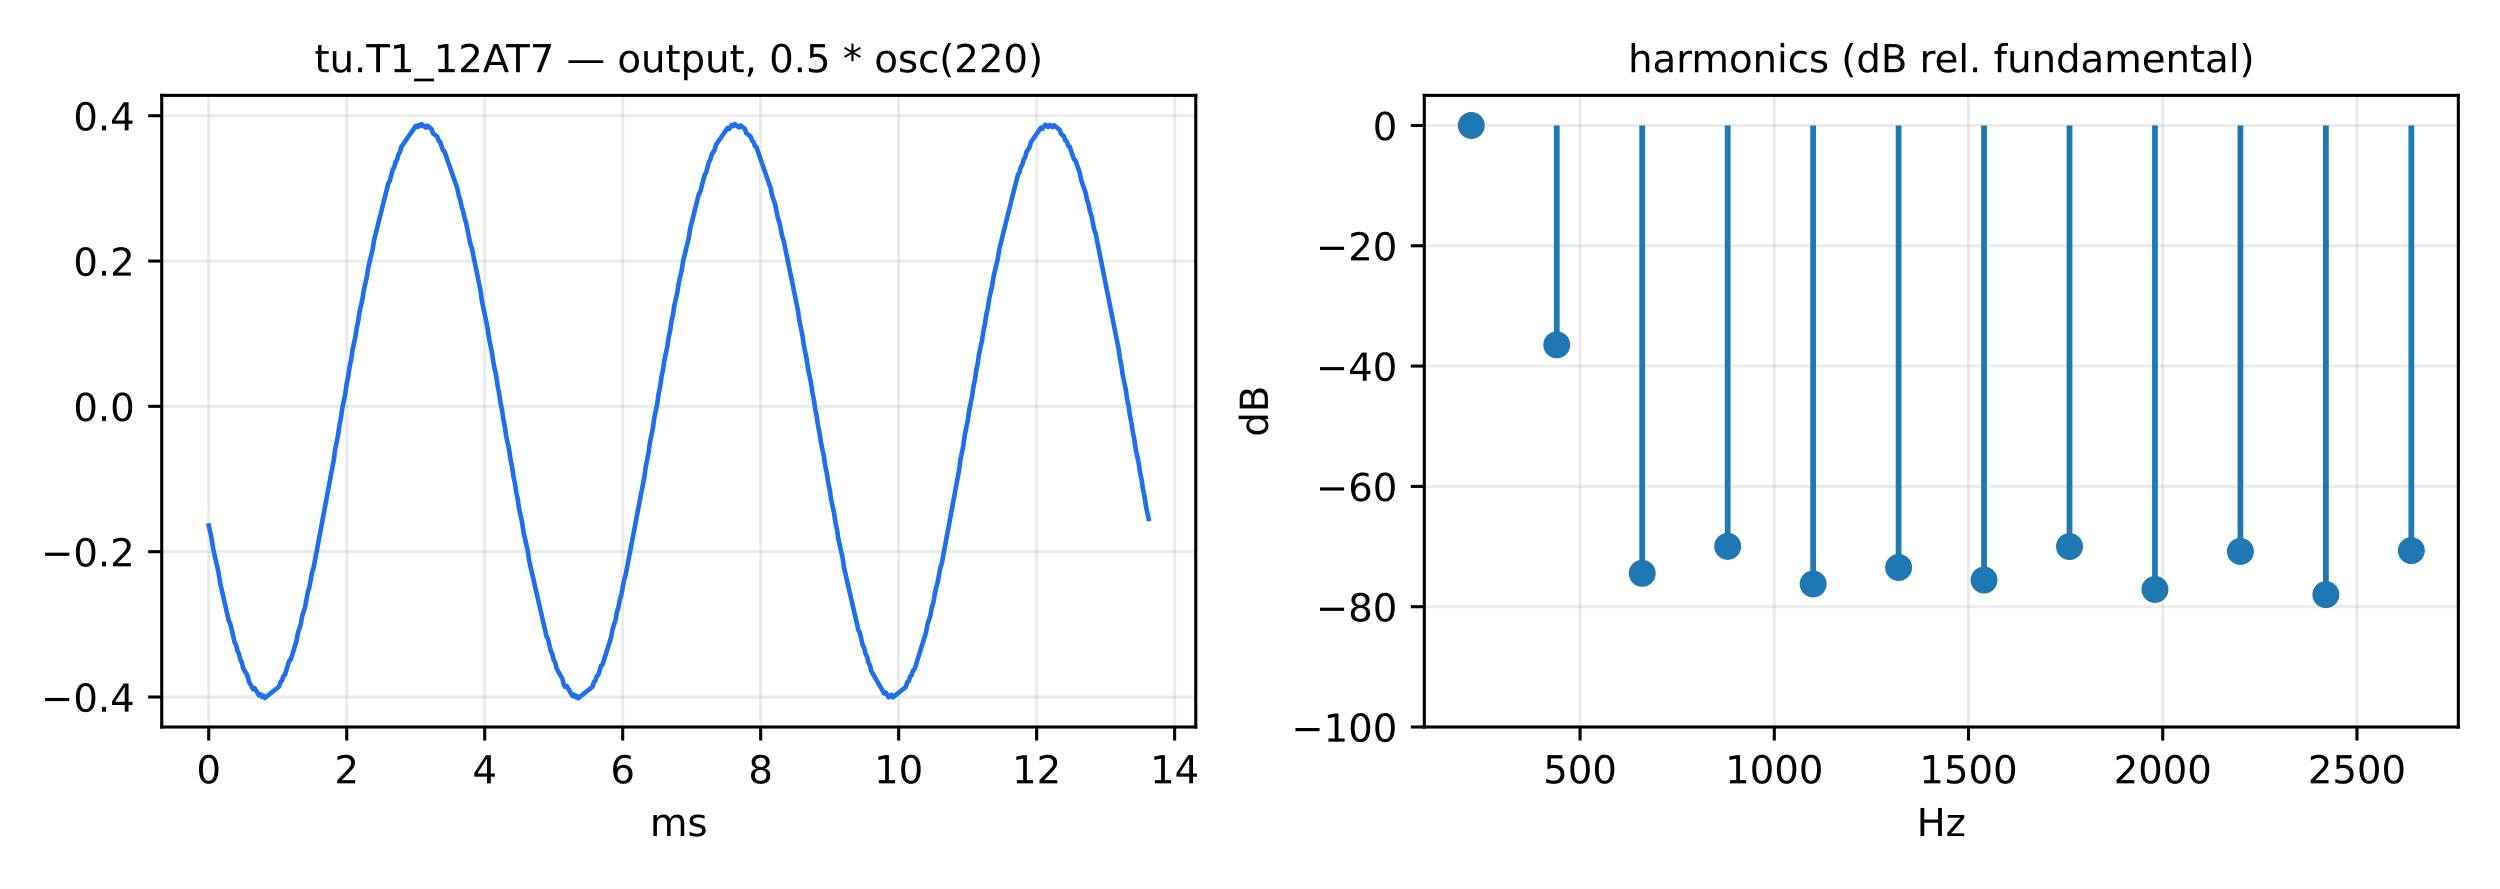
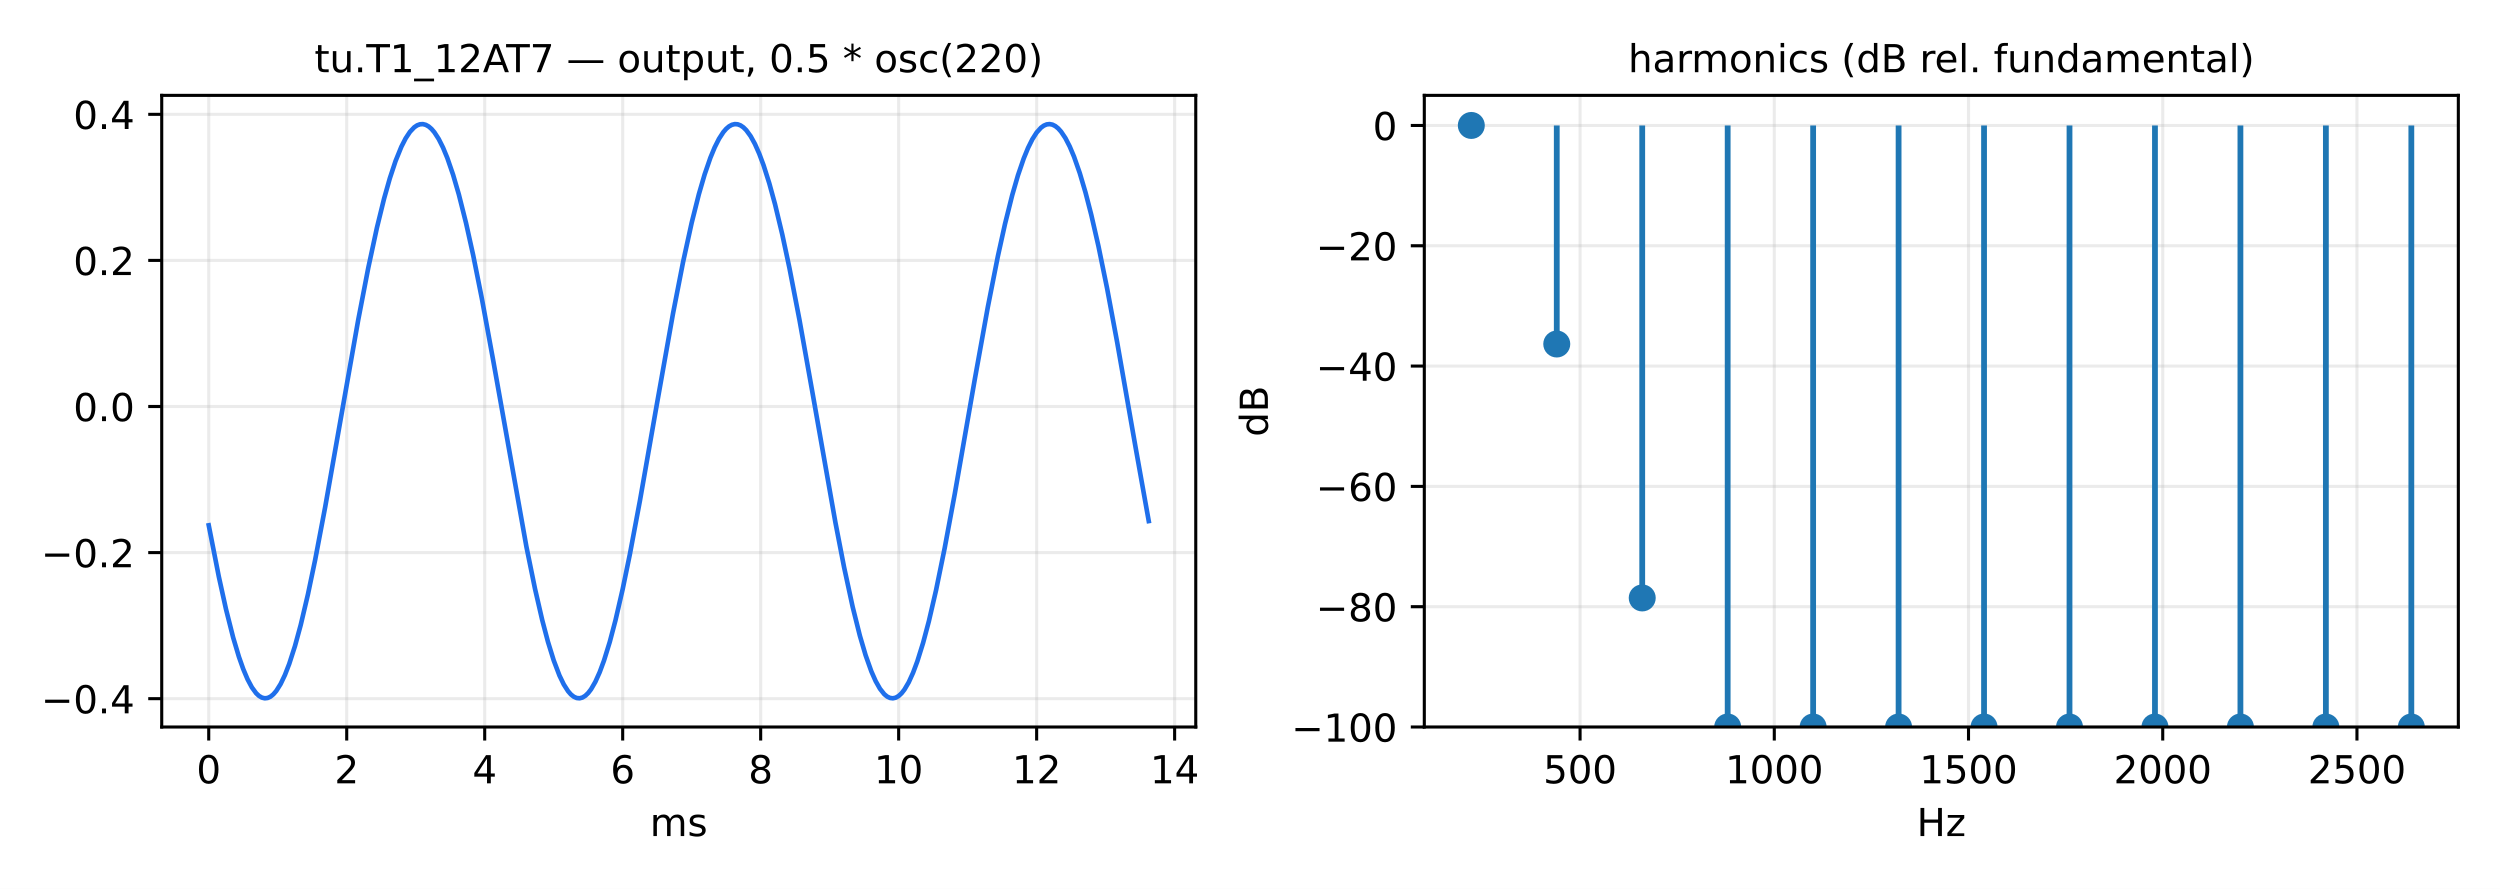
<svg xmlns="http://www.w3.org/2000/svg" xmlns:xlink="http://www.w3.org/1999/xlink" width="648pt" height="230.4pt" viewBox="0 0 648 230.4" version="1.1">
  <defs>
    <style type="text/css">*{stroke-linejoin: round; stroke-linecap: butt}</style>
  </defs>
  <g id="figure_1">
    <g id="patch_1">
      <path d="M 0 230.4  L 648 230.4  L 648 0  L 0 0  z " style="fill: #ffffff" />
    </g>
    <g id="axes_1">
      <g id="patch_2">
        <path d="M 41.92 188.44  L 309.94 188.44  L 309.94 24.72  L 41.92 24.72  z " style="fill: #ffffff" />
      </g>
      <g id="matplotlib.axis_1">
        <g id="xtick_1">
          <g id="line2d_1">
-             <path d="M 54.103 188.44  L 54.103 24.72  " clip-path="url(#pa145e3876e)" style="fill: none; stroke: #b0b0b0; stroke-opacity: 0.25; stroke-width: 0.8; stroke-linecap: square" />
+             <path d="M 54.103 188.44  L 54.103 24.72  " clip-path="url(#pf0aeb22d5b)" style="fill: none; stroke: #b0b0b0; stroke-opacity: 0.25; stroke-width: 0.8; stroke-linecap: square" />
          </g>
          <g id="line2d_2">
            <defs>
-               <path id="me85419a684" d="M 0 0  L 0 3.5  " style="stroke: #000000; stroke-width: 0.8" />
+               <path id="m7be37e1cc3" d="M 0 0  L 0 3.5  " style="stroke: #000000; stroke-width: 0.8" />
            </defs>
            <g>
-               <use xlink:href="#me85419a684" x="54.103" y="188.44" style="stroke: #000000; stroke-width: 0.8" />
+               <use xlink:href="#m7be37e1cc3" x="54.103" y="188.44" style="stroke: #000000; stroke-width: 0.8" />
            </g>
          </g>
          <g id="text_1">
            <text style="font: 10px 'DejaVu Sans', 'Bitstream Vera Sans', 'Computer Modern Sans Serif', 'Lucida Grande', 'Verdana', 'Geneva', 'Lucid', 'Arial', 'Helvetica', 'Avant Garde', sans-serif; text-anchor: middle" x="54.103" y="203.038" transform="rotate(-0 54.10273 203.0384)">0</text>
          </g>
        </g>
        <g id="xtick_2">
          <g id="line2d_3">
-             <path d="M 89.869 188.44  L 89.869 24.72  " clip-path="url(#pa145e3876e)" style="fill: none; stroke: #b0b0b0; stroke-opacity: 0.25; stroke-width: 0.8; stroke-linecap: square" />
+             <path d="M 89.869 188.44  L 89.869 24.72  " clip-path="url(#pf0aeb22d5b)" style="fill: none; stroke: #b0b0b0; stroke-opacity: 0.25; stroke-width: 0.8; stroke-linecap: square" />
          </g>
          <g id="line2d_4">
            <g>
-               <use xlink:href="#me85419a684" x="89.869" y="188.44" style="stroke: #000000; stroke-width: 0.8" />
+               <use xlink:href="#m7be37e1cc3" x="89.869" y="188.44" style="stroke: #000000; stroke-width: 0.8" />
            </g>
          </g>
          <g id="text_2">
            <text style="font: 10px 'DejaVu Sans', 'Bitstream Vera Sans', 'Computer Modern Sans Serif', 'Lucida Grande', 'Verdana', 'Geneva', 'Lucid', 'Arial', 'Helvetica', 'Avant Garde', sans-serif; text-anchor: middle" x="89.869" y="203.038" transform="rotate(-0 89.86853 203.0384)">2</text>
          </g>
        </g>
        <g id="xtick_3">
          <g id="line2d_5">
-             <path d="M 125.634 188.44  L 125.634 24.72  " clip-path="url(#pa145e3876e)" style="fill: none; stroke: #b0b0b0; stroke-opacity: 0.25; stroke-width: 0.8; stroke-linecap: square" />
+             <path d="M 125.634 188.44  L 125.634 24.72  " clip-path="url(#pf0aeb22d5b)" style="fill: none; stroke: #b0b0b0; stroke-opacity: 0.25; stroke-width: 0.8; stroke-linecap: square" />
          </g>
          <g id="line2d_6">
            <g>
-               <use xlink:href="#me85419a684" x="125.634" y="188.44" style="stroke: #000000; stroke-width: 0.8" />
+               <use xlink:href="#m7be37e1cc3" x="125.634" y="188.44" style="stroke: #000000; stroke-width: 0.8" />
            </g>
          </g>
          <g id="text_3">
            <text style="font: 10px 'DejaVu Sans', 'Bitstream Vera Sans', 'Computer Modern Sans Serif', 'Lucida Grande', 'Verdana', 'Geneva', 'Lucid', 'Arial', 'Helvetica', 'Avant Garde', sans-serif; text-anchor: middle" x="125.634" y="203.038" transform="rotate(-0 125.6343 203.0384)">4</text>
          </g>
        </g>
        <g id="xtick_4">
          <g id="line2d_7">
-             <path d="M 161.4 188.44  L 161.4 24.72  " clip-path="url(#pa145e3876e)" style="fill: none; stroke: #b0b0b0; stroke-opacity: 0.25; stroke-width: 0.8; stroke-linecap: square" />
+             <path d="M 161.4 188.44  L 161.4 24.72  " clip-path="url(#pf0aeb22d5b)" style="fill: none; stroke: #b0b0b0; stroke-opacity: 0.25; stroke-width: 0.8; stroke-linecap: square" />
          </g>
          <g id="line2d_8">
            <g>
-               <use xlink:href="#me85419a684" x="161.4" y="188.44" style="stroke: #000000; stroke-width: 0.8" />
+               <use xlink:href="#m7be37e1cc3" x="161.4" y="188.44" style="stroke: #000000; stroke-width: 0.8" />
            </g>
          </g>
          <g id="text_4">
            <text style="font: 10px 'DejaVu Sans', 'Bitstream Vera Sans', 'Computer Modern Sans Serif', 'Lucida Grande', 'Verdana', 'Geneva', 'Lucid', 'Arial', 'Helvetica', 'Avant Garde', sans-serif; text-anchor: middle" x="161.4" y="203.038" transform="rotate(-0 161.4001 203.0384)">6</text>
          </g>
        </g>
        <g id="xtick_5">
          <g id="line2d_9">
-             <path d="M 197.166 188.44  L 197.166 24.72  " clip-path="url(#pa145e3876e)" style="fill: none; stroke: #b0b0b0; stroke-opacity: 0.25; stroke-width: 0.8; stroke-linecap: square" />
+             <path d="M 197.166 188.44  L 197.166 24.72  " clip-path="url(#pf0aeb22d5b)" style="fill: none; stroke: #b0b0b0; stroke-opacity: 0.25; stroke-width: 0.8; stroke-linecap: square" />
          </g>
          <g id="line2d_10">
            <g>
-               <use xlink:href="#me85419a684" x="197.166" y="188.44" style="stroke: #000000; stroke-width: 0.8" />
+               <use xlink:href="#m7be37e1cc3" x="197.166" y="188.44" style="stroke: #000000; stroke-width: 0.8" />
            </g>
          </g>
          <g id="text_5">
            <text style="font: 10px 'DejaVu Sans', 'Bitstream Vera Sans', 'Computer Modern Sans Serif', 'Lucida Grande', 'Verdana', 'Geneva', 'Lucid', 'Arial', 'Helvetica', 'Avant Garde', sans-serif; text-anchor: middle" x="197.166" y="203.038" transform="rotate(-0 197.1659 203.0384)">8</text>
          </g>
        </g>
        <g id="xtick_6">
          <g id="line2d_11">
-             <path d="M 232.932 188.44  L 232.932 24.72  " clip-path="url(#pa145e3876e)" style="fill: none; stroke: #b0b0b0; stroke-opacity: 0.25; stroke-width: 0.8; stroke-linecap: square" />
+             <path d="M 232.932 188.44  L 232.932 24.72  " clip-path="url(#pf0aeb22d5b)" style="fill: none; stroke: #b0b0b0; stroke-opacity: 0.25; stroke-width: 0.8; stroke-linecap: square" />
          </g>
          <g id="line2d_12">
            <g>
-               <use xlink:href="#me85419a684" x="232.932" y="188.44" style="stroke: #000000; stroke-width: 0.8" />
+               <use xlink:href="#m7be37e1cc3" x="232.932" y="188.44" style="stroke: #000000; stroke-width: 0.8" />
            </g>
          </g>
          <g id="text_6">
            <text style="font: 10px 'DejaVu Sans', 'Bitstream Vera Sans', 'Computer Modern Sans Serif', 'Lucida Grande', 'Verdana', 'Geneva', 'Lucid', 'Arial', 'Helvetica', 'Avant Garde', sans-serif; text-anchor: middle" x="232.932" y="203.038" transform="rotate(-0 232.9318 203.0384)">10</text>
          </g>
        </g>
        <g id="xtick_7">
          <g id="line2d_13">
-             <path d="M 268.698 188.44  L 268.698 24.72  " clip-path="url(#pa145e3876e)" style="fill: none; stroke: #b0b0b0; stroke-opacity: 0.25; stroke-width: 0.8; stroke-linecap: square" />
+             <path d="M 268.698 188.44  L 268.698 24.72  " clip-path="url(#pf0aeb22d5b)" style="fill: none; stroke: #b0b0b0; stroke-opacity: 0.25; stroke-width: 0.8; stroke-linecap: square" />
          </g>
          <g id="line2d_14">
            <g>
-               <use xlink:href="#me85419a684" x="268.698" y="188.44" style="stroke: #000000; stroke-width: 0.8" />
+               <use xlink:href="#m7be37e1cc3" x="268.698" y="188.44" style="stroke: #000000; stroke-width: 0.8" />
            </g>
          </g>
          <g id="text_7">
            <text style="font: 10px 'DejaVu Sans', 'Bitstream Vera Sans', 'Computer Modern Sans Serif', 'Lucida Grande', 'Verdana', 'Geneva', 'Lucid', 'Arial', 'Helvetica', 'Avant Garde', sans-serif; text-anchor: middle" x="268.698" y="203.038" transform="rotate(-0 268.6976 203.0384)">12</text>
          </g>
        </g>
        <g id="xtick_8">
          <g id="line2d_15">
-             <path d="M 304.463 188.44  L 304.463 24.72  " clip-path="url(#pa145e3876e)" style="fill: none; stroke: #b0b0b0; stroke-opacity: 0.25; stroke-width: 0.8; stroke-linecap: square" />
+             <path d="M 304.463 188.44  L 304.463 24.72  " clip-path="url(#pf0aeb22d5b)" style="fill: none; stroke: #b0b0b0; stroke-opacity: 0.25; stroke-width: 0.8; stroke-linecap: square" />
          </g>
          <g id="line2d_16">
            <g>
-               <use xlink:href="#me85419a684" x="304.463" y="188.44" style="stroke: #000000; stroke-width: 0.8" />
+               <use xlink:href="#m7be37e1cc3" x="304.463" y="188.44" style="stroke: #000000; stroke-width: 0.8" />
            </g>
          </g>
          <g id="text_8">
            <text style="font: 10px 'DejaVu Sans', 'Bitstream Vera Sans', 'Computer Modern Sans Serif', 'Lucida Grande', 'Verdana', 'Geneva', 'Lucid', 'Arial', 'Helvetica', 'Avant Garde', sans-serif; text-anchor: middle" x="304.463" y="203.038" transform="rotate(-0 304.4634 203.0384)">14</text>
          </g>
        </g>
        <g id="text_9">
          <text style="font: 10px 'DejaVu Sans', 'Bitstream Vera Sans', 'Computer Modern Sans Serif', 'Lucida Grande', 'Verdana', 'Geneva', 'Lucid', 'Arial', 'Helvetica', 'Avant Garde', sans-serif; text-anchor: middle" x="175.93" y="216.717" transform="rotate(-0 175.93 216.7166)">ms</text>
        </g>
      </g>
      <g id="matplotlib.axis_2">
        <g id="ytick_1">
          <g id="line2d_17">
-             <path d="M 41.92 180.658  L 309.94 180.658  " clip-path="url(#pa145e3876e)" style="fill: none; stroke: #b0b0b0; stroke-opacity: 0.25; stroke-width: 0.8; stroke-linecap: square" />
+             <path d="M 41.92 181.098  L 309.94 181.098  " clip-path="url(#pf0aeb22d5b)" style="fill: none; stroke: #b0b0b0; stroke-opacity: 0.25; stroke-width: 0.8; stroke-linecap: square" />
          </g>
          <g id="line2d_18">
            <defs>
-               <path id="mff1c5974df" d="M 0 0  L -3.5 0  " style="stroke: #000000; stroke-width: 0.8" />
+               <path id="mfe4cc53c9c" d="M 0 0  L -3.5 0  " style="stroke: #000000; stroke-width: 0.8" />
            </defs>
            <g>
-               <use xlink:href="#mff1c5974df" x="41.92" y="180.658" style="stroke: #000000; stroke-width: 0.8" />
+               <use xlink:href="#mfe4cc53c9c" x="41.92" y="181.098" style="stroke: #000000; stroke-width: 0.8" />
            </g>
          </g>
          <g id="text_10">
-             <text style="font: 10px 'DejaVu Sans', 'Bitstream Vera Sans', 'Computer Modern Sans Serif', 'Lucida Grande', 'Verdana', 'Geneva', 'Lucid', 'Arial', 'Helvetica', 'Avant Garde', sans-serif; text-anchor: end" x="34.92" y="184.457" transform="rotate(-0 34.92 184.4573)">−0.4</text>
+             <text style="font: 10px 'DejaVu Sans', 'Bitstream Vera Sans', 'Computer Modern Sans Serif', 'Lucida Grande', 'Verdana', 'Geneva', 'Lucid', 'Arial', 'Helvetica', 'Avant Garde', sans-serif; text-anchor: end" x="34.92" y="184.897" transform="rotate(-0 34.92 184.897)">−0.4</text>
          </g>
        </g>
        <g id="ytick_2">
          <g id="line2d_19">
-             <path d="M 41.92 142.993  L 309.94 142.993  " clip-path="url(#pa145e3876e)" style="fill: none; stroke: #b0b0b0; stroke-opacity: 0.25; stroke-width: 0.8; stroke-linecap: square" />
+             <path d="M 41.92 143.231  L 309.94 143.231  " clip-path="url(#pf0aeb22d5b)" style="fill: none; stroke: #b0b0b0; stroke-opacity: 0.25; stroke-width: 0.8; stroke-linecap: square" />
          </g>
          <g id="line2d_20">
            <g>
-               <use xlink:href="#mff1c5974df" x="41.92" y="142.993" style="stroke: #000000; stroke-width: 0.8" />
+               <use xlink:href="#mfe4cc53c9c" x="41.92" y="143.231" style="stroke: #000000; stroke-width: 0.8" />
            </g>
          </g>
          <g id="text_11">
-             <text style="font: 10px 'DejaVu Sans', 'Bitstream Vera Sans', 'Computer Modern Sans Serif', 'Lucida Grande', 'Verdana', 'Geneva', 'Lucid', 'Arial', 'Helvetica', 'Avant Garde', sans-serif; text-anchor: end" x="34.92" y="146.792" transform="rotate(-0 34.92 146.792)">−0.2</text>
+             <text style="font: 10px 'DejaVu Sans', 'Bitstream Vera Sans', 'Computer Modern Sans Serif', 'Lucida Grande', 'Verdana', 'Geneva', 'Lucid', 'Arial', 'Helvetica', 'Avant Garde', sans-serif; text-anchor: end" x="34.92" y="147.031" transform="rotate(-0 34.92 147.0307)">−0.2</text>
          </g>
        </g>
        <g id="ytick_3">
          <g id="line2d_21">
-             <path d="M 41.92 105.327  L 309.94 105.327  " clip-path="url(#pa145e3876e)" style="fill: none; stroke: #b0b0b0; stroke-opacity: 0.25; stroke-width: 0.8; stroke-linecap: square" />
+             <path d="M 41.92 105.365  L 309.94 105.365  " clip-path="url(#pf0aeb22d5b)" style="fill: none; stroke: #b0b0b0; stroke-opacity: 0.25; stroke-width: 0.8; stroke-linecap: square" />
          </g>
          <g id="line2d_22">
            <g>
-               <use xlink:href="#mff1c5974df" x="41.92" y="105.327" style="stroke: #000000; stroke-width: 0.8" />
+               <use xlink:href="#mfe4cc53c9c" x="41.92" y="105.365" style="stroke: #000000; stroke-width: 0.8" />
            </g>
          </g>
          <g id="text_12">
-             <text style="font: 10px 'DejaVu Sans', 'Bitstream Vera Sans', 'Computer Modern Sans Serif', 'Lucida Grande', 'Verdana', 'Geneva', 'Lucid', 'Arial', 'Helvetica', 'Avant Garde', sans-serif; text-anchor: end" x="34.92" y="109.127" transform="rotate(-0 34.92 109.1267)">0.0</text>
+             <text style="font: 10px 'DejaVu Sans', 'Bitstream Vera Sans', 'Computer Modern Sans Serif', 'Lucida Grande', 'Verdana', 'Geneva', 'Lucid', 'Arial', 'Helvetica', 'Avant Garde', sans-serif; text-anchor: end" x="34.92" y="109.164" transform="rotate(-0 34.92 109.1644)">0.0</text>
          </g>
        </g>
        <g id="ytick_4">
          <g id="line2d_23">
-             <path d="M 41.92 67.662  L 309.94 67.662  " clip-path="url(#pa145e3876e)" style="fill: none; stroke: #b0b0b0; stroke-opacity: 0.25; stroke-width: 0.8; stroke-linecap: square" />
+             <path d="M 41.92 67.499  L 309.94 67.499  " clip-path="url(#pf0aeb22d5b)" style="fill: none; stroke: #b0b0b0; stroke-opacity: 0.25; stroke-width: 0.8; stroke-linecap: square" />
          </g>
          <g id="line2d_24">
            <g>
-               <use xlink:href="#mff1c5974df" x="41.92" y="67.662" style="stroke: #000000; stroke-width: 0.8" />
+               <use xlink:href="#mfe4cc53c9c" x="41.92" y="67.499" style="stroke: #000000; stroke-width: 0.8" />
            </g>
          </g>
          <g id="text_13">
-             <text style="font: 10px 'DejaVu Sans', 'Bitstream Vera Sans', 'Computer Modern Sans Serif', 'Lucida Grande', 'Verdana', 'Geneva', 'Lucid', 'Arial', 'Helvetica', 'Avant Garde', sans-serif; text-anchor: end" x="34.92" y="71.461" transform="rotate(-0 34.92 71.46143)">0.2</text>
+             <text style="font: 10px 'DejaVu Sans', 'Bitstream Vera Sans', 'Computer Modern Sans Serif', 'Lucida Grande', 'Verdana', 'Geneva', 'Lucid', 'Arial', 'Helvetica', 'Avant Garde', sans-serif; text-anchor: end" x="34.92" y="71.298" transform="rotate(-0 34.92 71.29817)">0.2</text>
          </g>
        </g>
        <g id="ytick_5">
          <g id="line2d_25">
-             <path d="M 41.92 29.997  L 309.94 29.997  " clip-path="url(#pa145e3876e)" style="fill: none; stroke: #b0b0b0; stroke-opacity: 0.25; stroke-width: 0.8; stroke-linecap: square" />
+             <path d="M 41.92 29.633  L 309.94 29.633  " clip-path="url(#pf0aeb22d5b)" style="fill: none; stroke: #b0b0b0; stroke-opacity: 0.25; stroke-width: 0.8; stroke-linecap: square" />
          </g>
          <g id="line2d_26">
            <g>
-               <use xlink:href="#mff1c5974df" x="41.92" y="29.997" style="stroke: #000000; stroke-width: 0.8" />
+               <use xlink:href="#mfe4cc53c9c" x="41.92" y="29.633" style="stroke: #000000; stroke-width: 0.8" />
            </g>
          </g>
          <g id="text_14">
-             <text style="font: 10px 'DejaVu Sans', 'Bitstream Vera Sans', 'Computer Modern Sans Serif', 'Lucida Grande', 'Verdana', 'Geneva', 'Lucid', 'Arial', 'Helvetica', 'Avant Garde', sans-serif; text-anchor: end" x="34.92" y="33.796" transform="rotate(-0 34.92 33.79616)">0.4</text>
+             <text style="font: 10px 'DejaVu Sans', 'Bitstream Vera Sans', 'Computer Modern Sans Serif', 'Lucida Grande', 'Verdana', 'Geneva', 'Lucid', 'Arial', 'Helvetica', 'Avant Garde', sans-serif; text-anchor: end" x="34.92" y="33.432" transform="rotate(-0 34.92 33.4319)">0.4</text>
          </g>
        </g>
      </g>
      <g id="line2d_27">
-         <path d="M 54.103 136.229  L 54.848 139.557  L 55.22 142.115  L 56.711 148.699  L 57.083 151.242  L 59.319 160.966  L 59.691 161.657  L 60.809 166.464  L 61.181 167.137  L 61.554 168.73  L 61.926 169.397  L 62.299 170.985  L 62.672 171.644  L 63.044 173.228  L 64.162 175.178  L 64.534 176.755  L 65.652 178.673  L 66.025 178.376  L 67.142 180.281  L 67.515 179.977  L 67.887 180.609  L 68.26 180.305  L 68.633 180.936  L 72.358 177.93  L 72.731 176.7  L 73.103 176.411  L 73.476 175.189  L 73.848 174.906  L 74.966 171.275  L 75.339 171.008  L 76.829 166.25  L 77.201 164.145  L 77.947 161.819  L 78.319 159.738  L 79.064 157.452  L 79.809 153.348  L 80.182 152.233  L 80.927 148.184  L 81.3 147.093  L 86.515 119.155  L 86.888 116.411  L 87.633 112.755  L 88.006 110.051  L 88.378 108.253  L 88.751 105.579  L 89.496 102.043  L 89.869 99.408  L 90.241 97.67  L 90.614 95.063  L 90.986 93.35  L 91.359 90.771  L 92.104 87.403  L 92.476 84.862  L 92.849 83.207  L 93.222 80.694  L 93.967 77.441  L 94.339 74.966  L 95.084 71.778  L 95.457 69.341  L 96.575 64.671  L 96.947 62.282  L 100.673 47.435  L 101.045 46.834  L 101.79 43.978  L 102.163 43.394  L 102.536 41.983  L 102.908 41.409  L 103.281 40.01  L 103.653 39.447  L 104.026 38.06  L 107.751 32.658  L 108.124 32.952  L 108.497 32.427  L 108.869 32.722  L 109.242 32.198  L 110.359 33.083  L 110.732 32.558  L 111.85 33.439  L 112.222 34.547  L 113.34 35.404  L 113.712 36.505  L 114.085 36.783  L 114.83 38.972  L 115.203 39.241  L 118.556 48.898  L 118.928 50.78  L 119.301 51.829  L 119.673 53.704  L 120.046 54.743  L 120.418 56.61  L 120.791 57.639  L 121.909 63.204  L 122.281 64.212  L 124.517 75.2  L 124.889 77.863  L 126.379 85.072  L 126.752 87.718  L 127.497 91.282  L 127.87 93.918  L 128.615 97.452  L 128.987 100.078  L 129.36 101.832  L 129.733 104.451  L 130.105 106.194  L 130.478 108.805  L 130.85 110.538  L 131.223 113.142  L 131.968 116.582  L 132.34 119.176  L 132.713 120.883  L 133.086 123.471  L 133.458 125.167  L 133.831 127.748  L 134.203 129.434  L 134.576 132.008  L 135.321 135.356  L 135.693 137.92  L 136.811 142.894  L 137.184 145.447  L 141.654 164.921  L 142.027 165.599  L 142.772 168.789  L 143.145 169.455  L 143.517 171.044  L 143.89 171.702  L 144.262 173.286  L 145.753 175.882  L 146.125 177.456  L 146.498 178.096  L 146.87 177.801  L 148.361 180.343  L 148.733 180.04  L 149.106 180.672  L 149.478 180.367  L 149.851 180.998  L 153.576 177.989  L 153.949 176.759  L 154.321 176.47  L 154.694 175.247  L 155.067 174.964  L 155.812 172.538  L 156.184 172.265  L 158.42 165.126  L 158.792 163.028  L 159.537 160.712  L 159.91 158.637  L 160.282 157.496  L 160.655 155.439  L 161.028 154.313  L 161.773 150.243  L 162.145 149.142  L 166.243 127.593  L 166.989 123.813  L 167.361 121.04  L 168.106 117.332  L 168.479 114.6  L 169.224 110.964  L 169.596 108.272  L 170.342 104.706  L 170.714 102.054  L 171.087 100.302  L 171.459 97.678  L 171.832 95.95  L 172.204 93.354  L 172.95 89.956  L 173.322 87.399  L 173.695 85.73  L 174.067 83.2  L 174.44 81.554  L 174.812 79.053  L 175.557 75.818  L 175.93 73.354  L 176.675 70.185  L 177.048 67.759  L 178.538 61.586  L 178.91 59.218  L 181.146 50.311  L 181.518 49.695  L 182.636 45.372  L 183.009 44.782  L 183.754 41.95  L 184.126 41.377  L 184.499 39.978  L 185.244 38.855  L 185.617 37.472  L 188.597 33.151  L 188.97 33.444  L 189.715 32.39  L 190.087 32.686  L 190.46 32.162  L 191.578 33.047  L 191.95 32.523  L 193.068 33.404  L 193.44 34.512  L 194.558 35.369  L 194.931 36.47  L 195.303 36.749  L 195.676 37.845  L 196.048 38.119  L 199.774 48.868  L 200.146 50.751  L 200.892 52.845  L 201.637 56.584  L 202.009 57.614  L 202.754 61.328  L 203.127 62.342  L 206.853 80.612  L 207.225 83.266  L 207.97 86.852  L 208.343 89.495  L 209.088 93.051  L 209.46 95.684  L 210.206 99.209  L 210.578 101.832  L 210.951 103.582  L 211.323 106.197  L 211.696 107.936  L 212.068 110.545  L 212.441 112.273  L 212.813 114.874  L 213.559 118.306  L 213.931 120.897  L 214.304 122.6  L 214.676 125.185  L 215.049 126.878  L 215.421 129.455  L 216.167 132.816  L 216.539 135.384  L 216.912 137.052  L 217.284 139.614  L 218.402 144.575  L 218.774 147.125  L 222.5 163.352  L 222.873 164.035  L 223.618 167.233  L 223.99 167.903  L 224.363 169.495  L 224.735 170.159  L 225.108 171.746  L 225.481 172.402  L 225.853 173.984  L 229.206 179.763  L 229.579 179.462  L 230.324 180.727  L 231.069 180.118  L 231.442 180.75  L 234.795 178.046  L 235.167 176.816  L 235.54 176.526  L 235.912 175.303  L 236.285 175.02  L 236.657 173.803  L 237.03 173.526  L 240.01 164.005  L 240.383 161.913  L 241.128 159.607  L 241.501 157.538  L 241.873 156.403  L 242.618 152.31  L 242.991 151.199  L 243.736 147.162  L 244.109 146.076  L 248.579 121.938  L 248.952 119.177  L 249.697 115.49  L 250.07 112.769  L 250.815 109.153  L 251.187 106.473  L 251.932 102.927  L 252.305 100.287  L 252.677 98.544  L 253.05 95.931  L 253.423 94.213  L 253.795 91.628  L 254.54 88.25  L 254.913 85.704  L 255.285 84.044  L 255.658 81.526  L 256.031 79.89  L 256.403 77.399  L 257.148 74.183  L 257.521 71.73  L 258.638 67.018  L 259.011 64.613  L 262.737 49.632  L 263.854 45.31  L 264.227 44.719  L 264.599 43.3  L 264.972 42.72  L 265.345 41.312  L 265.717 40.742  L 266.09 39.347  L 266.835 38.23  L 267.207 36.851  L 269.815 33.083  L 270.188 33.376  L 270.933 32.323  L 271.678 32.913  L 272.051 32.388  L 272.796 32.978  L 273.168 32.454  L 274.659 33.627  L 275.031 34.735  L 275.776 35.305  L 276.149 36.407  L 276.521 36.686  L 276.894 37.782  L 277.266 38.056  L 278.384 41.32  L 278.757 41.579  L 279.874 44.807  L 280.247 46.7  L 281.365 49.877  L 281.737 51.756  L 282.11 52.802  L 282.482 54.674  L 282.855 55.71  L 283.6 59.434  L 283.973 60.454  L 289.934 90.391  L 290.306 93.028  L 290.679 94.8  L 291.051 97.43  L 291.796 100.946  L 292.169 103.566  L 292.541 105.312  L 292.914 107.925  L 293.287 109.659  L 293.659 112.265  L 294.032 113.989  L 294.404 116.588  L 295.149 120.011  L 295.522 122.6  L 295.894 124.299  L 296.267 126.88  L 296.64 128.569  L 297.012 131.144  L 297.757 134.497  L 297.757 134.497  " clip-path="url(#pa145e3876e)" style="fill: none; stroke: #1f6feb; stroke-width: 1.2; stroke-linecap: square" />
+         <path d="M 54.103 136.158  L 56.711 149.434  L 58.573 157.887  L 60.436 165.254  L 61.926 170.243  L 63.044 173.411  L 64.162 176.061  L 65.28 178.156  L 66.397 179.686  L 67.142 180.386  L 67.887 180.82  L 68.633 180.998  L 69.378 180.912  L 70.123 180.564  L 70.868 179.951  L 71.613 179.083  L 72.731 177.302  L 73.848 174.963  L 74.966 172.085  L 76.456 167.455  L 77.947 161.984  L 79.809 154.09  L 81.672 145.195  L 84.28 131.453  L 88.006 110.33  L 92.849 82.935  L 95.457 69.422  L 97.692 59.053  L 99.555 51.475  L 101.045 46.208  L 102.536 41.72  L 104.026 38.049  L 105.144 35.862  L 106.261 34.172  L 107.379 32.99  L 108.124 32.486  L 108.869 32.216  L 109.614 32.172  L 110.359 32.359  L 111.104 32.776  L 111.85 33.424  L 112.595 34.297  L 113.712 36.027  L 114.83 38.252  L 115.948 40.959  L 117.438 45.288  L 118.928 50.395  L 120.791 57.788  L 122.654 66.178  L 124.889 77.345  L 127.87 93.599  L 136.439 141.674  L 138.674 152.62  L 140.537 160.7  L 142.027 166.346  L 143.517 171.16  L 145.007 175.084  L 146.125 177.397  L 147.243 179.152  L 147.988 180.004  L 148.733 180.593  L 149.478 180.925  L 150.223 180.995  L 150.968 180.802  L 151.714 180.343  L 152.459 179.628  L 153.204 178.654  L 154.321 176.719  L 155.439 174.23  L 156.557 171.21  L 158.047 166.401  L 159.537 160.768  L 161.4 152.696  L 163.263 143.657  L 165.871 129.771  L 169.969 106.415  L 174.44 81.29  L 177.048 67.933  L 179.283 57.74  L 181.146 50.337  L 182.636 45.23  L 184.126 40.9  L 185.244 38.199  L 186.362 35.982  L 187.479 34.262  L 188.224 33.395  L 188.97 32.756  L 189.715 32.349  L 190.46 32.169  L 191.205 32.22  L 191.95 32.501  L 192.695 33.015  L 193.44 33.754  L 194.558 35.286  L 195.676 37.318  L 196.793 39.836  L 197.911 42.827  L 199.401 47.516  L 200.892 52.961  L 202.754 60.73  L 204.617 69.446  L 207.225 82.929  L 210.578 101.695  L 216.539 135.425  L 218.774 146.971  L 221.01 157.309  L 222.873 164.761  L 224.363 169.827  L 225.853 174.023  L 226.971 176.551  L 228.088 178.528  L 229.206 179.935  L 229.951 180.553  L 230.696 180.904  L 231.442 180.998  L 232.187 180.829  L 232.932 180.397  L 233.677 179.703  L 234.422 178.753  L 235.54 176.852  L 236.657 174.397  L 237.775 171.408  L 239.265 166.639  L 240.756 161.04  L 242.618 153.01  L 244.854 142.098  L 247.462 128.084  L 252.677 98.25  L 256.031 79.661  L 258.638 66.473  L 260.501 58.032  L 262.364 50.59  L 263.854 45.441  L 265.345 41.082  L 266.462 38.352  L 267.58 36.105  L 268.698 34.349  L 269.815 33.105  L 270.56 32.564  L 271.305 32.247  L 272.051 32.162  L 272.796 32.307  L 273.541 32.685  L 274.286 33.289  L 275.031 34.121  L 276.149 35.791  L 277.266 37.957  L 278.384 40.606  L 279.874 44.862  L 281.365 49.9  L 282.855 55.669  L 284.718 63.802  L 286.953 74.718  L 289.561 88.674  L 294.404 116.307  L 297.757 135.066  L 297.757 135.066  " clip-path="url(#pf0aeb22d5b)" style="fill: none; stroke: #1f6feb; stroke-width: 1.2; stroke-linecap: square" />
      </g>
      <g id="patch_3">
        <path d="M 41.92 188.44  L 41.92 24.72  " style="fill: none; stroke: #000000; stroke-width: 0.8; stroke-linejoin: miter; stroke-linecap: square" />
      </g>
      <g id="patch_4">
        <path d="M 309.94 188.44  L 309.94 24.72  " style="fill: none; stroke: #000000; stroke-width: 0.8; stroke-linejoin: miter; stroke-linecap: square" />
      </g>
      <g id="patch_5">
        <path d="M 41.92 188.44  L 309.94 188.44  " style="fill: none; stroke: #000000; stroke-width: 0.8; stroke-linejoin: miter; stroke-linecap: square" />
      </g>
      <g id="patch_6">
        <path d="M 41.92 24.72  L 309.94 24.72  " style="fill: none; stroke: #000000; stroke-width: 0.8; stroke-linejoin: miter; stroke-linecap: square" />
      </g>
      <g id="text_15">
        <text style="font: 10px 'DejaVu Sans', 'Bitstream Vera Sans', 'Computer Modern Sans Serif', 'Lucida Grande', 'Verdana', 'Geneva', 'Lucid', 'Arial', 'Helvetica', 'Avant Garde', sans-serif; text-anchor: middle" x="175.93" y="18.72" transform="rotate(-0 175.93 18.72)">tu.T1_12AT7 — output, 0.5 * osc(220)</text>
      </g>
    </g>
    <g id="axes_2">
      <g id="patch_7">
        <path d="M 369.18 188.44  L 637.2 188.44  L 637.2 24.72  L 369.18 24.72  z " style="fill: #ffffff" />
      </g>
      <g id="matplotlib.axis_3">
        <g id="xtick_9">
          <g id="line2d_28">
-             <path d="M 409.554 188.44  L 409.554 24.72  " clip-path="url(#p7e86f2bf32)" style="fill: none; stroke: #b0b0b0; stroke-opacity: 0.25; stroke-width: 0.8; stroke-linecap: square" />
+             <path d="M 409.554 188.44  L 409.554 24.72  " clip-path="url(#p153d025e9a)" style="fill: none; stroke: #b0b0b0; stroke-opacity: 0.25; stroke-width: 0.8; stroke-linecap: square" />
          </g>
          <g id="line2d_29">
            <g>
-               <use xlink:href="#me85419a684" x="409.554" y="188.44" style="stroke: #000000; stroke-width: 0.8" />
+               <use xlink:href="#m7be37e1cc3" x="409.554" y="188.44" style="stroke: #000000; stroke-width: 0.8" />
            </g>
          </g>
          <g id="text_16">
            <text style="font: 10px 'DejaVu Sans', 'Bitstream Vera Sans', 'Computer Modern Sans Serif', 'Lucida Grande', 'Verdana', 'Geneva', 'Lucid', 'Arial', 'Helvetica', 'Avant Garde', sans-serif; text-anchor: middle" x="409.554" y="203.038" transform="rotate(-0 409.5542 203.0384)">500</text>
          </g>
        </g>
        <g id="xtick_10">
          <g id="line2d_30">
-             <path d="M 459.896 188.44  L 459.896 24.72  " clip-path="url(#p7e86f2bf32)" style="fill: none; stroke: #b0b0b0; stroke-opacity: 0.25; stroke-width: 0.8; stroke-linecap: square" />
+             <path d="M 459.896 188.44  L 459.896 24.72  " clip-path="url(#p153d025e9a)" style="fill: none; stroke: #b0b0b0; stroke-opacity: 0.25; stroke-width: 0.8; stroke-linecap: square" />
          </g>
          <g id="line2d_31">
            <g>
-               <use xlink:href="#me85419a684" x="459.896" y="188.44" style="stroke: #000000; stroke-width: 0.8" />
+               <use xlink:href="#m7be37e1cc3" x="459.896" y="188.44" style="stroke: #000000; stroke-width: 0.8" />
            </g>
          </g>
          <g id="text_17">
            <text style="font: 10px 'DejaVu Sans', 'Bitstream Vera Sans', 'Computer Modern Sans Serif', 'Lucida Grande', 'Verdana', 'Geneva', 'Lucid', 'Arial', 'Helvetica', 'Avant Garde', sans-serif; text-anchor: middle" x="459.896" y="203.038" transform="rotate(-0 459.896 203.0384)">1000</text>
          </g>
        </g>
        <g id="xtick_11">
          <g id="line2d_32">
-             <path d="M 510.238 188.44  L 510.238 24.72  " clip-path="url(#p7e86f2bf32)" style="fill: none; stroke: #b0b0b0; stroke-opacity: 0.25; stroke-width: 0.8; stroke-linecap: square" />
+             <path d="M 510.238 188.44  L 510.238 24.72  " clip-path="url(#p153d025e9a)" style="fill: none; stroke: #b0b0b0; stroke-opacity: 0.25; stroke-width: 0.8; stroke-linecap: square" />
          </g>
          <g id="line2d_33">
            <g>
-               <use xlink:href="#me85419a684" x="510.238" y="188.44" style="stroke: #000000; stroke-width: 0.8" />
+               <use xlink:href="#m7be37e1cc3" x="510.238" y="188.44" style="stroke: #000000; stroke-width: 0.8" />
            </g>
          </g>
          <g id="text_18">
            <text style="font: 10px 'DejaVu Sans', 'Bitstream Vera Sans', 'Computer Modern Sans Serif', 'Lucida Grande', 'Verdana', 'Geneva', 'Lucid', 'Arial', 'Helvetica', 'Avant Garde', sans-serif; text-anchor: middle" x="510.238" y="203.038" transform="rotate(-0 510.2379 203.0384)">1500</text>
          </g>
        </g>
        <g id="xtick_12">
          <g id="line2d_34">
-             <path d="M 560.58 188.44  L 560.58 24.72  " clip-path="url(#p7e86f2bf32)" style="fill: none; stroke: #b0b0b0; stroke-opacity: 0.25; stroke-width: 0.8; stroke-linecap: square" />
+             <path d="M 560.58 188.44  L 560.58 24.72  " clip-path="url(#p153d025e9a)" style="fill: none; stroke: #b0b0b0; stroke-opacity: 0.25; stroke-width: 0.8; stroke-linecap: square" />
          </g>
          <g id="line2d_35">
            <g>
-               <use xlink:href="#me85419a684" x="560.58" y="188.44" style="stroke: #000000; stroke-width: 0.8" />
+               <use xlink:href="#m7be37e1cc3" x="560.58" y="188.44" style="stroke: #000000; stroke-width: 0.8" />
            </g>
          </g>
          <g id="text_19">
            <text style="font: 10px 'DejaVu Sans', 'Bitstream Vera Sans', 'Computer Modern Sans Serif', 'Lucida Grande', 'Verdana', 'Geneva', 'Lucid', 'Arial', 'Helvetica', 'Avant Garde', sans-serif; text-anchor: middle" x="560.58" y="203.038" transform="rotate(-0 560.5797 203.0384)">2000</text>
          </g>
        </g>
        <g id="xtick_13">
          <g id="line2d_36">
-             <path d="M 610.922 188.44  L 610.922 24.72  " clip-path="url(#p7e86f2bf32)" style="fill: none; stroke: #b0b0b0; stroke-opacity: 0.25; stroke-width: 0.8; stroke-linecap: square" />
+             <path d="M 610.922 188.44  L 610.922 24.72  " clip-path="url(#p153d025e9a)" style="fill: none; stroke: #b0b0b0; stroke-opacity: 0.25; stroke-width: 0.8; stroke-linecap: square" />
          </g>
          <g id="line2d_37">
            <g>
-               <use xlink:href="#me85419a684" x="610.922" y="188.44" style="stroke: #000000; stroke-width: 0.8" />
+               <use xlink:href="#m7be37e1cc3" x="610.922" y="188.44" style="stroke: #000000; stroke-width: 0.8" />
            </g>
          </g>
          <g id="text_20">
            <text style="font: 10px 'DejaVu Sans', 'Bitstream Vera Sans', 'Computer Modern Sans Serif', 'Lucida Grande', 'Verdana', 'Geneva', 'Lucid', 'Arial', 'Helvetica', 'Avant Garde', sans-serif; text-anchor: middle" x="610.922" y="203.038" transform="rotate(-0 610.9216 203.0384)">2500</text>
          </g>
        </g>
        <g id="text_21">
          <text style="font: 10px 'DejaVu Sans', 'Bitstream Vera Sans', 'Computer Modern Sans Serif', 'Lucida Grande', 'Verdana', 'Geneva', 'Lucid', 'Arial', 'Helvetica', 'Avant Garde', sans-serif; text-anchor: middle" x="503.19" y="216.717" transform="rotate(-0 503.19 216.7166)">Hz</text>
        </g>
      </g>
      <g id="matplotlib.axis_4">
        <g id="ytick_6">
          <g id="line2d_38">
-             <path d="M 369.18 188.44  L 637.2 188.44  " clip-path="url(#p7e86f2bf32)" style="fill: none; stroke: #b0b0b0; stroke-opacity: 0.25; stroke-width: 0.8; stroke-linecap: square" />
+             <path d="M 369.18 188.44  L 637.2 188.44  " clip-path="url(#p153d025e9a)" style="fill: none; stroke: #b0b0b0; stroke-opacity: 0.25; stroke-width: 0.8; stroke-linecap: square" />
          </g>
          <g id="line2d_39">
            <g>
-               <use xlink:href="#mff1c5974df" x="369.18" y="188.44" style="stroke: #000000; stroke-width: 0.8" />
+               <use xlink:href="#mfe4cc53c9c" x="369.18" y="188.44" style="stroke: #000000; stroke-width: 0.8" />
            </g>
          </g>
          <g id="text_22">
            <text style="font: 10px 'DejaVu Sans', 'Bitstream Vera Sans', 'Computer Modern Sans Serif', 'Lucida Grande', 'Verdana', 'Geneva', 'Lucid', 'Arial', 'Helvetica', 'Avant Garde', sans-serif; text-anchor: end" x="362.18" y="192.239" transform="rotate(-0 362.18 192.2392)">−100</text>
          </g>
        </g>
        <g id="ytick_7">
          <g id="line2d_40">
-             <path d="M 369.18 157.255  L 637.2 157.255  " clip-path="url(#p7e86f2bf32)" style="fill: none; stroke: #b0b0b0; stroke-opacity: 0.25; stroke-width: 0.8; stroke-linecap: square" />
+             <path d="M 369.18 157.255  L 637.2 157.255  " clip-path="url(#p153d025e9a)" style="fill: none; stroke: #b0b0b0; stroke-opacity: 0.25; stroke-width: 0.8; stroke-linecap: square" />
          </g>
          <g id="line2d_41">
            <g>
-               <use xlink:href="#mff1c5974df" x="369.18" y="157.255" style="stroke: #000000; stroke-width: 0.8" />
+               <use xlink:href="#mfe4cc53c9c" x="369.18" y="157.255" style="stroke: #000000; stroke-width: 0.8" />
            </g>
          </g>
          <g id="text_23">
            <text style="font: 10px 'DejaVu Sans', 'Bitstream Vera Sans', 'Computer Modern Sans Serif', 'Lucida Grande', 'Verdana', 'Geneva', 'Lucid', 'Arial', 'Helvetica', 'Avant Garde', sans-serif; text-anchor: end" x="362.18" y="161.054" transform="rotate(-0 362.18 161.0545)">−80</text>
          </g>
        </g>
        <g id="ytick_8">
          <g id="line2d_42">
-             <path d="M 369.18 126.07  L 637.2 126.07  " clip-path="url(#p7e86f2bf32)" style="fill: none; stroke: #b0b0b0; stroke-opacity: 0.25; stroke-width: 0.8; stroke-linecap: square" />
+             <path d="M 369.18 126.07  L 637.2 126.07  " clip-path="url(#p153d025e9a)" style="fill: none; stroke: #b0b0b0; stroke-opacity: 0.25; stroke-width: 0.8; stroke-linecap: square" />
          </g>
          <g id="line2d_43">
            <g>
-               <use xlink:href="#mff1c5974df" x="369.18" y="126.07" style="stroke: #000000; stroke-width: 0.8" />
+               <use xlink:href="#mfe4cc53c9c" x="369.18" y="126.07" style="stroke: #000000; stroke-width: 0.8" />
            </g>
          </g>
          <g id="text_24">
            <text style="font: 10px 'DejaVu Sans', 'Bitstream Vera Sans', 'Computer Modern Sans Serif', 'Lucida Grande', 'Verdana', 'Geneva', 'Lucid', 'Arial', 'Helvetica', 'Avant Garde', sans-serif; text-anchor: end" x="362.18" y="129.87" transform="rotate(-0 362.18 129.8697)">−60</text>
          </g>
        </g>
        <g id="ytick_9">
          <g id="line2d_44">
-             <path d="M 369.18 94.886  L 637.2 94.886  " clip-path="url(#p7e86f2bf32)" style="fill: none; stroke: #b0b0b0; stroke-opacity: 0.25; stroke-width: 0.8; stroke-linecap: square" />
+             <path d="M 369.18 94.886  L 637.2 94.886  " clip-path="url(#p153d025e9a)" style="fill: none; stroke: #b0b0b0; stroke-opacity: 0.25; stroke-width: 0.8; stroke-linecap: square" />
          </g>
          <g id="line2d_45">
            <g>
-               <use xlink:href="#mff1c5974df" x="369.18" y="94.886" style="stroke: #000000; stroke-width: 0.8" />
+               <use xlink:href="#mfe4cc53c9c" x="369.18" y="94.886" style="stroke: #000000; stroke-width: 0.8" />
            </g>
          </g>
          <g id="text_25">
            <text style="font: 10px 'DejaVu Sans', 'Bitstream Vera Sans', 'Computer Modern Sans Serif', 'Lucida Grande', 'Verdana', 'Geneva', 'Lucid', 'Arial', 'Helvetica', 'Avant Garde', sans-serif; text-anchor: end" x="362.18" y="98.685" transform="rotate(-0 362.18 98.68493)">−40</text>
          </g>
        </g>
        <g id="ytick_10">
          <g id="line2d_46">
-             <path d="M 369.18 63.701  L 637.2 63.701  " clip-path="url(#p7e86f2bf32)" style="fill: none; stroke: #b0b0b0; stroke-opacity: 0.25; stroke-width: 0.8; stroke-linecap: square" />
+             <path d="M 369.18 63.701  L 637.2 63.701  " clip-path="url(#p153d025e9a)" style="fill: none; stroke: #b0b0b0; stroke-opacity: 0.25; stroke-width: 0.8; stroke-linecap: square" />
          </g>
          <g id="line2d_47">
            <g>
-               <use xlink:href="#mff1c5974df" x="369.18" y="63.701" style="stroke: #000000; stroke-width: 0.8" />
+               <use xlink:href="#mfe4cc53c9c" x="369.18" y="63.701" style="stroke: #000000; stroke-width: 0.8" />
            </g>
          </g>
          <g id="text_26">
            <text style="font: 10px 'DejaVu Sans', 'Bitstream Vera Sans', 'Computer Modern Sans Serif', 'Lucida Grande', 'Verdana', 'Geneva', 'Lucid', 'Arial', 'Helvetica', 'Avant Garde', sans-serif; text-anchor: end" x="362.18" y="67.5" transform="rotate(-0 362.18 67.50017)">−20</text>
          </g>
        </g>
        <g id="ytick_11">
          <g id="line2d_48">
-             <path d="M 369.18 32.516  L 637.2 32.516  " clip-path="url(#p7e86f2bf32)" style="fill: none; stroke: #b0b0b0; stroke-opacity: 0.25; stroke-width: 0.8; stroke-linecap: square" />
+             <path d="M 369.18 32.516  L 637.2 32.516  " clip-path="url(#p153d025e9a)" style="fill: none; stroke: #b0b0b0; stroke-opacity: 0.25; stroke-width: 0.8; stroke-linecap: square" />
          </g>
          <g id="line2d_49">
            <g>
-               <use xlink:href="#mff1c5974df" x="369.18" y="32.516" style="stroke: #000000; stroke-width: 0.8" />
+               <use xlink:href="#mfe4cc53c9c" x="369.18" y="32.516" style="stroke: #000000; stroke-width: 0.8" />
            </g>
          </g>
          <g id="text_27">
            <text style="font: 10px 'DejaVu Sans', 'Bitstream Vera Sans', 'Computer Modern Sans Serif', 'Lucida Grande', 'Verdana', 'Geneva', 'Lucid', 'Arial', 'Helvetica', 'Avant Garde', sans-serif; text-anchor: end" x="362.18" y="36.315" transform="rotate(-0 362.18 36.31541)">0</text>
          </g>
        </g>
        <g id="text_28">
          <text style="font: 10px 'DejaVu Sans', 'Bitstream Vera Sans', 'Computer Modern Sans Serif', 'Lucida Grande', 'Verdana', 'Geneva', 'Lucid', 'Arial', 'Helvetica', 'Avant Garde', sans-serif; text-anchor: middle" x="328.633" y="106.58" transform="rotate(-90 328.6331 106.58)">dB</text>
        </g>
      </g>
      <g id="LineCollection_1">
-         <path d="M 381.363 32.516  L 381.363 32.516  " clip-path="url(#p7e86f2bf32)" style="fill: none; stroke: #1f77b4; stroke-width: 1.5" />
-         <path d="M 403.513 32.516  L 403.513 89.386  " clip-path="url(#p7e86f2bf32)" style="fill: none; stroke: #1f77b4; stroke-width: 1.5" />
-         <path d="M 425.664 32.516  L 425.664 148.603  " clip-path="url(#p7e86f2bf32)" style="fill: none; stroke: #1f77b4; stroke-width: 1.5" />
-         <path d="M 447.814 32.516  L 447.814 141.617  " clip-path="url(#p7e86f2bf32)" style="fill: none; stroke: #1f77b4; stroke-width: 1.5" />
-         <path d="M 469.964 32.516  L 469.964 151.358  " clip-path="url(#p7e86f2bf32)" style="fill: none; stroke: #1f77b4; stroke-width: 1.5" />
-         <path d="M 492.115 32.516  L 492.115 147.089  " clip-path="url(#p7e86f2bf32)" style="fill: none; stroke: #1f77b4; stroke-width: 1.5" />
-         <path d="M 514.265 32.516  L 514.265 150.348  " clip-path="url(#p7e86f2bf32)" style="fill: none; stroke: #1f77b4; stroke-width: 1.5" />
-         <path d="M 536.416 32.516  L 536.416 141.665  " clip-path="url(#p7e86f2bf32)" style="fill: none; stroke: #1f77b4; stroke-width: 1.5" />
-         <path d="M 558.566 32.516  L 558.566 152.781  " clip-path="url(#p7e86f2bf32)" style="fill: none; stroke: #1f77b4; stroke-width: 1.5" />
-         <path d="M 580.716 32.516  L 580.716 142.933  " clip-path="url(#p7e86f2bf32)" style="fill: none; stroke: #1f77b4; stroke-width: 1.5" />
-         <path d="M 602.867 32.516  L 602.867 154.123  " clip-path="url(#p7e86f2bf32)" style="fill: none; stroke: #1f77b4; stroke-width: 1.5" />
-         <path d="M 625.017 32.516  L 625.017 142.707  " clip-path="url(#p7e86f2bf32)" style="fill: none; stroke: #1f77b4; stroke-width: 1.5" />
+         <path d="M 381.363 32.516  L 381.363 32.516  " clip-path="url(#p153d025e9a)" style="fill: none; stroke: #1f77b4; stroke-width: 1.5" />
+         <path d="M 403.513 32.516  L 403.513 89.165  " clip-path="url(#p153d025e9a)" style="fill: none; stroke: #1f77b4; stroke-width: 1.5" />
+         <path d="M 425.664 32.516  L 425.664 154.985  " clip-path="url(#p153d025e9a)" style="fill: none; stroke: #1f77b4; stroke-width: 1.5" />
+         <path d="M 447.814 32.516  L 447.814 188.44  " clip-path="url(#p153d025e9a)" style="fill: none; stroke: #1f77b4; stroke-width: 1.5" />
+         <path d="M 469.964 32.516  L 469.964 188.44  " clip-path="url(#p153d025e9a)" style="fill: none; stroke: #1f77b4; stroke-width: 1.5" />
+         <path d="M 492.115 32.516  L 492.115 188.44  " clip-path="url(#p153d025e9a)" style="fill: none; stroke: #1f77b4; stroke-width: 1.5" />
+         <path d="M 514.265 32.516  L 514.265 188.44  " clip-path="url(#p153d025e9a)" style="fill: none; stroke: #1f77b4; stroke-width: 1.5" />
+         <path d="M 536.416 32.516  L 536.416 188.44  " clip-path="url(#p153d025e9a)" style="fill: none; stroke: #1f77b4; stroke-width: 1.5" />
+         <path d="M 558.566 32.516  L 558.566 188.44  " clip-path="url(#p153d025e9a)" style="fill: none; stroke: #1f77b4; stroke-width: 1.5" />
+         <path d="M 580.716 32.516  L 580.716 188.44  " clip-path="url(#p153d025e9a)" style="fill: none; stroke: #1f77b4; stroke-width: 1.5" />
+         <path d="M 602.867 32.516  L 602.867 188.44  " clip-path="url(#p153d025e9a)" style="fill: none; stroke: #1f77b4; stroke-width: 1.5" />
+         <path d="M 625.017 32.516  L 625.017 188.44  " clip-path="url(#p153d025e9a)" style="fill: none; stroke: #1f77b4; stroke-width: 1.5" />
      </g>
      <g id="line2d_50">
        <defs>
-           <path id="mfb9729c36d" d="M 0 3  C 0.796 3 1.559 2.684 2.121 2.121  C 2.684 1.559 3 0.796 3 0  C 3 -0.796 2.684 -1.559 2.121 -2.121  C 1.559 -2.684 0.796 -3 0 -3  C -0.796 -3 -1.559 -2.684 -2.121 -2.121  C -2.684 -1.559 -3 -0.796 -3 0  C -3 0.796 -2.684 1.559 -2.121 2.121  C -1.559 2.684 -0.796 3 0 3  z " style="stroke: #1f77b4" />
+           <path id="m83446dd06f" d="M 0 3  C 0.796 3 1.559 2.684 2.121 2.121  C 2.684 1.559 3 0.796 3 0  C 3 -0.796 2.684 -1.559 2.121 -2.121  C 1.559 -2.684 0.796 -3 0 -3  C -0.796 -3 -1.559 -2.684 -2.121 -2.121  C -2.684 -1.559 -3 -0.796 -3 0  C -3 0.796 -2.684 1.559 -2.121 2.121  C -1.559 2.684 -0.796 3 0 3  z " style="stroke: #1f77b4" />
        </defs>
-         <g clip-path="url(#p7e86f2bf32)">
-           <use xlink:href="#mfb9729c36d" x="381.363" y="32.516" style="fill: #1f77b4; stroke: #1f77b4" />
-           <use xlink:href="#mfb9729c36d" x="403.513" y="89.386" style="fill: #1f77b4; stroke: #1f77b4" />
-           <use xlink:href="#mfb9729c36d" x="425.664" y="148.603" style="fill: #1f77b4; stroke: #1f77b4" />
-           <use xlink:href="#mfb9729c36d" x="447.814" y="141.617" style="fill: #1f77b4; stroke: #1f77b4" />
-           <use xlink:href="#mfb9729c36d" x="469.964" y="151.358" style="fill: #1f77b4; stroke: #1f77b4" />
-           <use xlink:href="#mfb9729c36d" x="492.115" y="147.089" style="fill: #1f77b4; stroke: #1f77b4" />
-           <use xlink:href="#mfb9729c36d" x="514.265" y="150.348" style="fill: #1f77b4; stroke: #1f77b4" />
-           <use xlink:href="#mfb9729c36d" x="536.416" y="141.665" style="fill: #1f77b4; stroke: #1f77b4" />
-           <use xlink:href="#mfb9729c36d" x="558.566" y="152.781" style="fill: #1f77b4; stroke: #1f77b4" />
-           <use xlink:href="#mfb9729c36d" x="580.716" y="142.933" style="fill: #1f77b4; stroke: #1f77b4" />
-           <use xlink:href="#mfb9729c36d" x="602.867" y="154.123" style="fill: #1f77b4; stroke: #1f77b4" />
-           <use xlink:href="#mfb9729c36d" x="625.017" y="142.707" style="fill: #1f77b4; stroke: #1f77b4" />
+         <g clip-path="url(#p153d025e9a)">
+           <use xlink:href="#m83446dd06f" x="381.363" y="32.516" style="fill: #1f77b4; stroke: #1f77b4" />
+           <use xlink:href="#m83446dd06f" x="403.513" y="89.165" style="fill: #1f77b4; stroke: #1f77b4" />
+           <use xlink:href="#m83446dd06f" x="425.664" y="154.985" style="fill: #1f77b4; stroke: #1f77b4" />
+           <use xlink:href="#m83446dd06f" x="447.814" y="188.44" style="fill: #1f77b4; stroke: #1f77b4" />
+           <use xlink:href="#m83446dd06f" x="469.964" y="188.44" style="fill: #1f77b4; stroke: #1f77b4" />
+           <use xlink:href="#m83446dd06f" x="492.115" y="188.44" style="fill: #1f77b4; stroke: #1f77b4" />
+           <use xlink:href="#m83446dd06f" x="514.265" y="188.44" style="fill: #1f77b4; stroke: #1f77b4" />
+           <use xlink:href="#m83446dd06f" x="536.416" y="188.44" style="fill: #1f77b4; stroke: #1f77b4" />
+           <use xlink:href="#m83446dd06f" x="558.566" y="188.44" style="fill: #1f77b4; stroke: #1f77b4" />
+           <use xlink:href="#m83446dd06f" x="580.716" y="188.44" style="fill: #1f77b4; stroke: #1f77b4" />
+           <use xlink:href="#m83446dd06f" x="602.867" y="188.44" style="fill: #1f77b4; stroke: #1f77b4" />
+           <use xlink:href="#m83446dd06f" x="625.017" y="188.44" style="fill: #1f77b4; stroke: #1f77b4" />
        </g>
      </g>
      <g id="line2d_51" />
      <g id="patch_8">
        <path d="M 369.18 188.44  L 369.18 24.72  " style="fill: none; stroke: #000000; stroke-width: 0.8; stroke-linejoin: miter; stroke-linecap: square" />
      </g>
      <g id="patch_9">
        <path d="M 637.2 188.44  L 637.2 24.72  " style="fill: none; stroke: #000000; stroke-width: 0.8; stroke-linejoin: miter; stroke-linecap: square" />
      </g>
      <g id="patch_10">
        <path d="M 369.18 188.44  L 637.2 188.44  " style="fill: none; stroke: #000000; stroke-width: 0.8; stroke-linejoin: miter; stroke-linecap: square" />
      </g>
      <g id="patch_11">
        <path d="M 369.18 24.72  L 637.2 24.72  " style="fill: none; stroke: #000000; stroke-width: 0.8; stroke-linejoin: miter; stroke-linecap: square" />
      </g>
      <g id="text_29">
        <text style="font: 10px 'DejaVu Sans', 'Bitstream Vera Sans', 'Computer Modern Sans Serif', 'Lucida Grande', 'Verdana', 'Geneva', 'Lucid', 'Arial', 'Helvetica', 'Avant Garde', sans-serif; text-anchor: middle" x="503.19" y="18.72" transform="rotate(-0 503.19 18.72)">harmonics (dB rel. fundamental)</text>
      </g>
    </g>
  </g>
  <defs>
-     <clipPath id="pa145e3876e">
+     <clipPath id="pf0aeb22d5b">
      <rect x="41.92" y="24.72" width="268.02" height="163.72" />
    </clipPath>
-     <clipPath id="p7e86f2bf32">
+     <clipPath id="p153d025e9a">
      <rect x="369.18" y="24.72" width="268.02" height="163.72" />
    </clipPath>
  </defs>
</svg>
